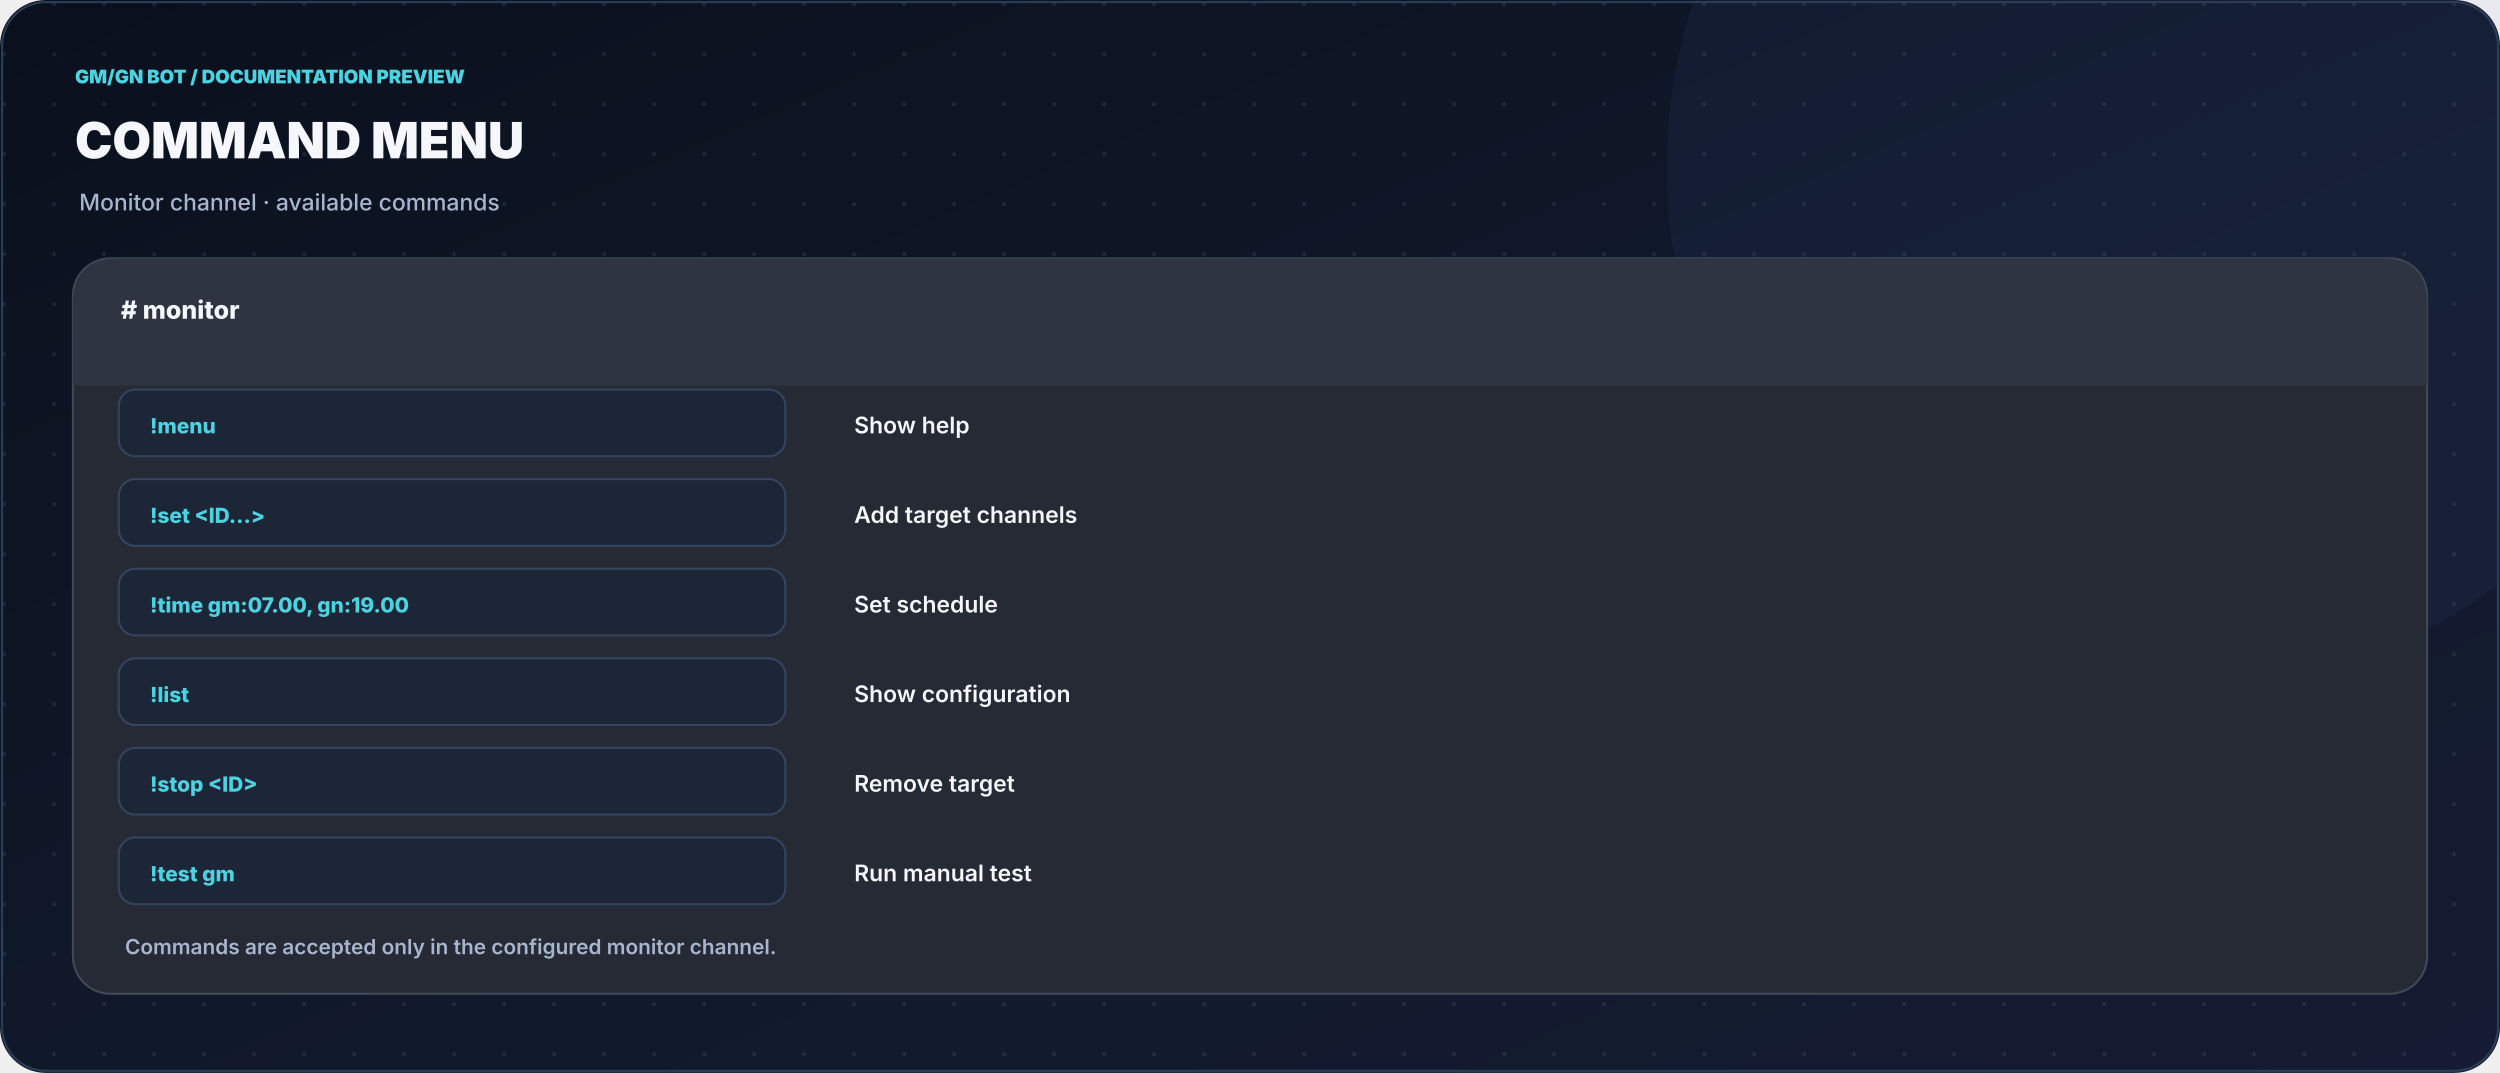
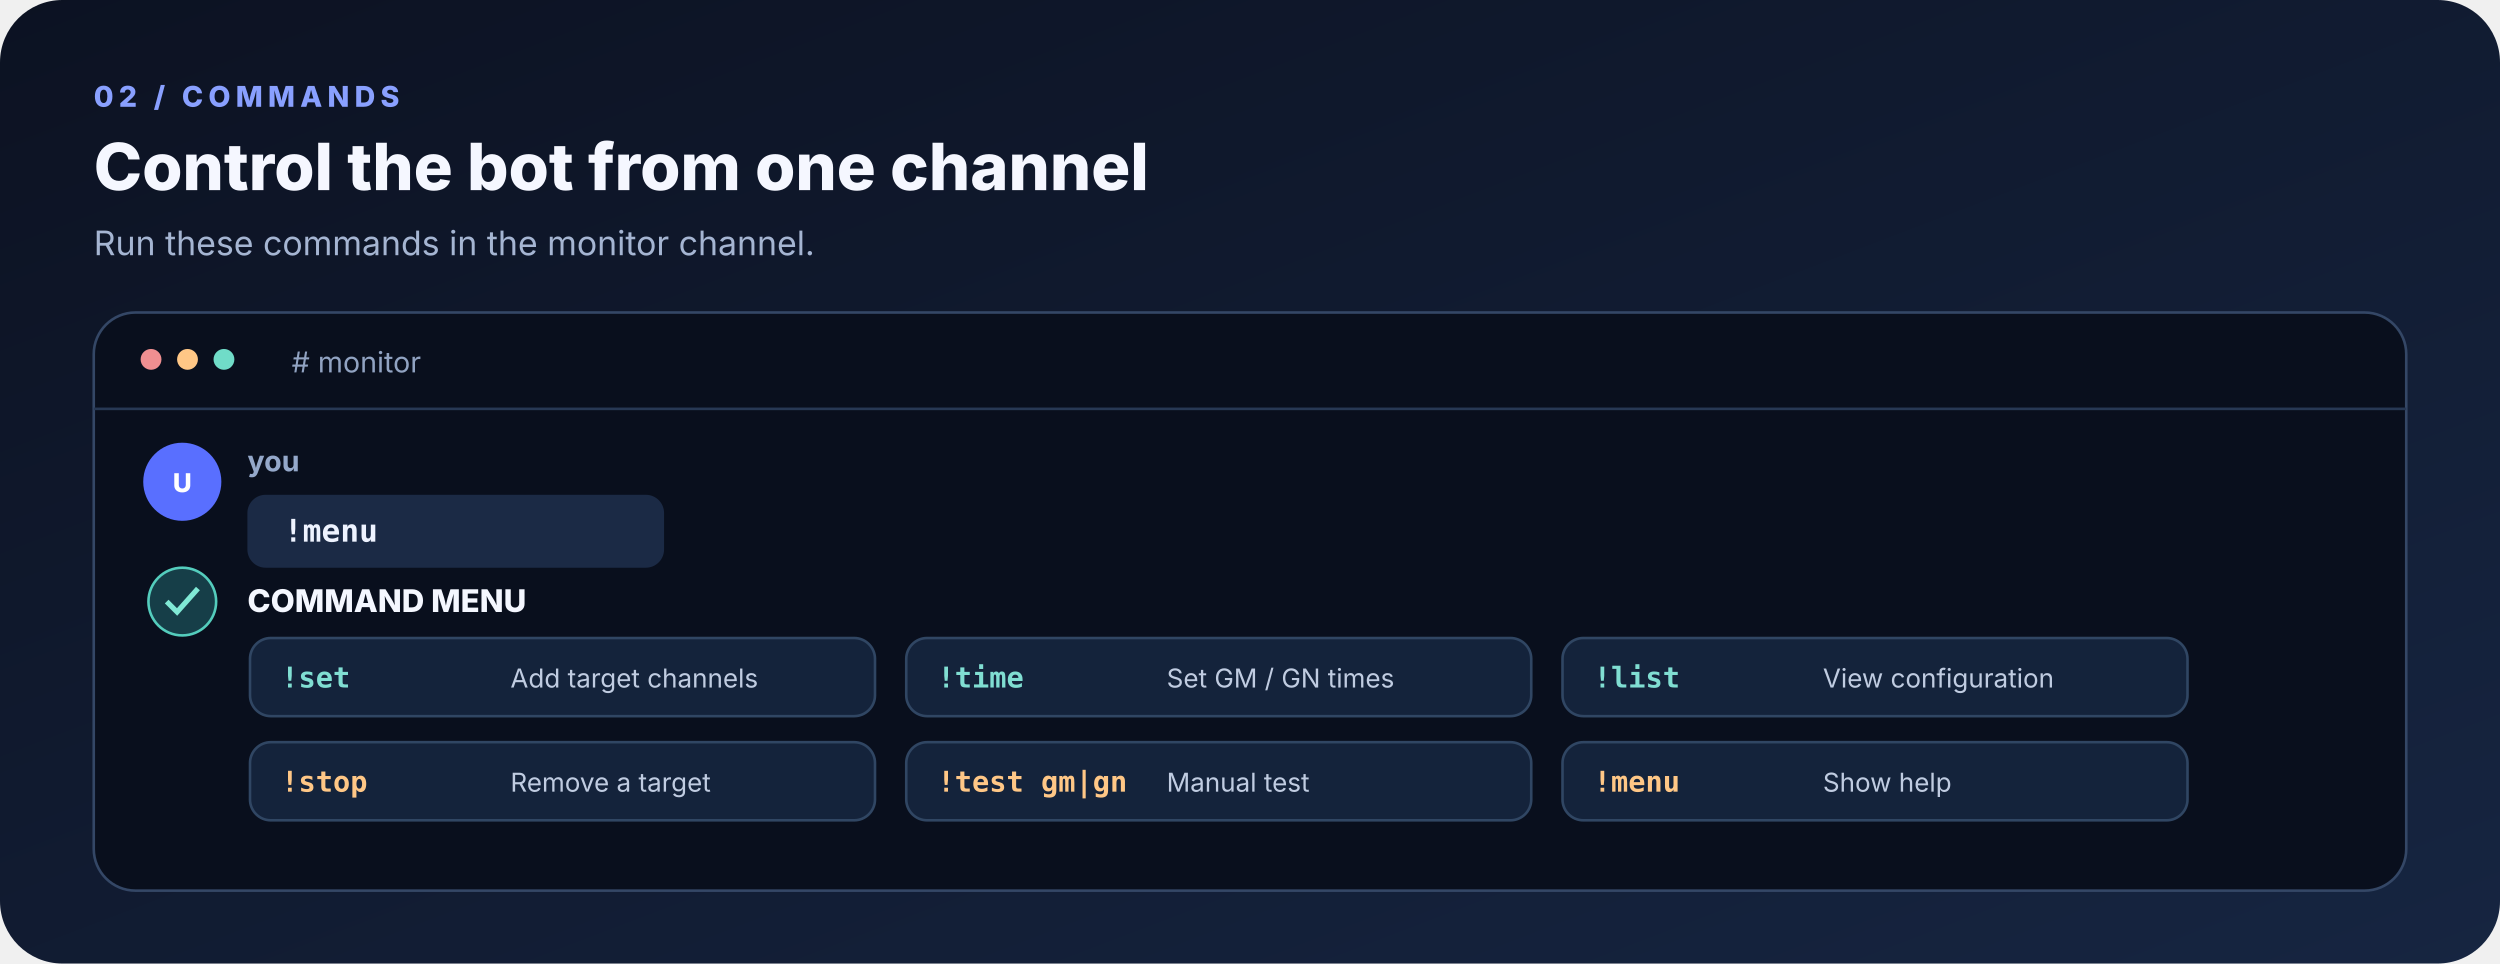
- <svg xmlns="http://www.w3.org/2000/svg" width="1200" height="515" viewBox="0 0 1200 515" role="img" aria-labelledby="title desc">
+ <svg xmlns="http://www.w3.org/2000/svg" width="960" height="370" viewBox="0 0 960 370" role="img" aria-label="Control the bot from one channel">
  <defs>
    <linearGradient id="bg" x1="0" y1="0" x2="1" y2="1">
-       <stop stop-color="#0A101D" />
-       <stop offset=".58" stop-color="#111A2C" />
-       <stop offset="1" stop-color="#151B32" />
+       <stop stop-color="#0C1222" />
+       <stop offset="1" stop-color="#162541" />
    </linearGradient>
-     <linearGradient id="accent" x1="0" y1="0" x2="1" y2="1">
-       <stop stop-color="#6679F4" />
-       <stop offset=".55" stop-color="#A898FF" />
-       <stop offset="1" stop-color="#4BD3E2" />
-     </linearGradient>
-     <linearGradient id="warm" x1="0" y1="0" x2="1" y2="1">
-       <stop stop-color="#FF8B75" />
-       <stop offset="1" stop-color="#A898FF" />
-     </linearGradient>
-     <pattern id="dots" width="24" height="24" patternUnits="userSpaceOnUse">
-       <circle cx="2" cy="2" r="1" fill="#9DB0D6" fill-opacity=".12" />
-     </pattern>
-     <filter id="shadow" x="-20%" y="-20%" width="140%" height="140%">
-       <feDropShadow dx="0" dy="8" stdDeviation="8" flood-color="#030713" flood-opacity=".35" />
-     </filter>
  </defs>
-   <rect width="1200" height="515" rx="22" fill="url(#bg)" />
-   <rect width="1200" height="515" rx="22" fill="url(#dots)" />
-   <circle cx="1050" cy="80" r="250" fill="#6679F4" opacity=".055" />
-   <rect x="1" y="1" width="1198" height="513" rx="21" fill="none" stroke="#2B3D57" />
-   <text x="36" y="40" font-family="Inter,Segoe UI,Arial,sans-serif" font-size="9" font-weight="900" fill="#4BD3E2" text-anchor="start">GM/GN BOT  /  DOCUMENTATION PREVIEW</text>
-   <text x="36" y="76" font-family="Inter,Segoe UI,Arial,sans-serif" font-size="24" font-weight="900" fill="#F5F7FC" text-anchor="start">COMMAND MENU</text>
-   <text x="38" y="101" font-family="Inter,Segoe UI,Arial,sans-serif" font-size="11" font-weight="550" fill="#A7B5CD" text-anchor="start">Monitor channel · available commands</text>
-   <rect x="35" y="124" width="1130" height="353" rx="18" fill="#252A35" stroke="#404957" />
-   <path d="M35 146q0-22 22-22h1086q22 0 22 22v39H35Z" fill="#2E3441" />
-   <text x="58" y="153" font-family="Inter,Segoe UI,Arial,sans-serif" font-size="12" font-weight="800" fill="#F5F7FC" text-anchor="start"># monitor</text>
-   <rect x="57" y="187" width="320" height="32" rx="8" fill="#1D2637" stroke="#34445F" />
-   <text x="72" y="208" font-family="Inter,Segoe UI,Arial,sans-serif" font-size="10" font-weight="800" fill="#4BD3E2" text-anchor="start">!menu</text>
-   <text x="410" y="208" font-family="Inter,Segoe UI,Arial,sans-serif" font-size="11" font-weight="600" fill="#F5F7FC" text-anchor="start">Show help</text>
-   <rect x="57" y="230" width="320" height="32" rx="8" fill="#1D2637" stroke="#34445F" />
-   <text x="72" y="251" font-family="Inter,Segoe UI,Arial,sans-serif" font-size="10" font-weight="800" fill="#4BD3E2" text-anchor="start">!set &lt;ID...&gt;</text>
-   <text x="410" y="251" font-family="Inter,Segoe UI,Arial,sans-serif" font-size="11" font-weight="600" fill="#F5F7FC" text-anchor="start">Add target channels</text>
-   <rect x="57" y="273" width="320" height="32" rx="8" fill="#1D2637" stroke="#34445F" />
-   <text x="72" y="294" font-family="Inter,Segoe UI,Arial,sans-serif" font-size="10" font-weight="800" fill="#4BD3E2" text-anchor="start">!time gm:07.00, gn:19.00</text>
-   <text x="410" y="294" font-family="Inter,Segoe UI,Arial,sans-serif" font-size="11" font-weight="600" fill="#F5F7FC" text-anchor="start">Set schedule</text>
-   <rect x="57" y="316" width="320" height="32" rx="8" fill="#1D2637" stroke="#34445F" />
-   <text x="72" y="337" font-family="Inter,Segoe UI,Arial,sans-serif" font-size="10" font-weight="800" fill="#4BD3E2" text-anchor="start">!list</text>
-   <text x="410" y="337" font-family="Inter,Segoe UI,Arial,sans-serif" font-size="11" font-weight="600" fill="#F5F7FC" text-anchor="start">Show configuration</text>
-   <rect x="57" y="359" width="320" height="32" rx="8" fill="#1D2637" stroke="#34445F" />
-   <text x="72" y="380" font-family="Inter,Segoe UI,Arial,sans-serif" font-size="10" font-weight="800" fill="#4BD3E2" text-anchor="start">!stop &lt;ID&gt;</text>
-   <text x="410" y="380" font-family="Inter,Segoe UI,Arial,sans-serif" font-size="11" font-weight="600" fill="#F5F7FC" text-anchor="start">Remove target</text>
-   <rect x="57" y="402" width="320" height="32" rx="8" fill="#1D2637" stroke="#34445F" />
-   <text x="72" y="423" font-family="Inter,Segoe UI,Arial,sans-serif" font-size="10" font-weight="800" fill="#4BD3E2" text-anchor="start">!test gm</text>
-   <text x="410" y="423" font-family="Inter,Segoe UI,Arial,sans-serif" font-size="11" font-weight="600" fill="#F5F7FC" text-anchor="start">Run manual test</text>
-   <text x="60" y="458" font-family="Inter,Segoe UI,Arial,sans-serif" font-size="10" font-weight="600" fill="#A7B5CD" text-anchor="start">Commands are accepted only in the configured monitor channel.</text>
+   <rect width="960" height="370" rx="24" fill="url(#bg)" />
+   <text x="36" y="41" font-family="Inter,Segoe UI,Arial,sans-serif" font-size="11" font-weight="800" letter-spacing="2" fill="#89A0FF">02 / COMMANDS</text>
+   <text x="36" y="73" font-family="Inter,Segoe UI,Arial,sans-serif" font-size="25" font-weight="800" fill="#F5F7FF">Control the bot from one channel</text>
+   <text x="36" y="98" font-family="Inter,Segoe UI,Arial,sans-serif" font-size="13" fill="#A5B5D2">Run these commands in the monitor channel.</text>
+   <rect x="36" y="120" width="888" height="222" rx="16" fill="#090F1D" stroke="#344766" />
+   <path d="M36 157H924" stroke="#273854" />
+   <circle cx="58" cy="138" r="4" fill="#F08F91" />
+   <circle cx="72" cy="138" r="4" fill="#FFC786" />
+   <circle cx="86" cy="138" r="4" fill="#70DCC8" />
+   <text x="112" y="143" font-family="Inter,Segoe UI,Arial,sans-serif" font-size="11" fill="#91A3C2"># monitor</text>
+   <circle cx="70" cy="185" r="15" fill="#596FFF" />
+   <text x="70" y="189" text-anchor="middle" font-family="Inter,Segoe UI,Arial,sans-serif" font-size="10" font-weight="800" fill="#FFF">U</text>
+   <text x="95" y="181" font-family="Inter,Segoe UI,Arial,sans-serif" font-size="11" font-weight="700" fill="#94A8CA">you</text>
+   <rect x="95" y="190" width="160" height="28" rx="7" fill="#1B2A45" />
+   <text x="109" y="208" font-family="ui-monospace,Consolas,monospace" font-size="12" font-weight="700" fill="#EEF3FF">!menu</text>
+   <circle cx="70" cy="231" r="13" fill="#163E48" stroke="#54CDBD" />
+   <path d="M64 231l4 4 8-9" fill="none" stroke="#80E9D5" stroke-width="2" />
+   <text x="95" y="235" font-family="Inter,Segoe UI,Arial,sans-serif" font-size="12" font-weight="800" fill="#F4F7FF">COMMAND MENU</text>
+   <rect x="96" y="245" width="240" height="30" rx="8" fill="#14233B" stroke="#304663" />
+   <text x="108" y="264" font-family="ui-monospace,Consolas,monospace" font-size="11" font-weight="800" fill="#80DED2">!set</text>
+   <text x="196" y="264" font-family="Inter,Segoe UI,Arial,sans-serif" font-size="10" fill="#C0CCE1">Add target channels</text>
+   <rect x="348" y="245" width="240" height="30" rx="8" fill="#14233B" stroke="#304663" />
+   <text x="360" y="264" font-family="ui-monospace,Consolas,monospace" font-size="11" font-weight="800" fill="#80DED2">!time</text>
+   <text x="448" y="264" font-family="Inter,Segoe UI,Arial,sans-serif" font-size="10" fill="#C0CCE1">Set GM / GN times</text>
+   <rect x="600" y="245" width="240" height="30" rx="8" fill="#14233B" stroke="#304663" />
+   <text x="612" y="264" font-family="ui-monospace,Consolas,monospace" font-size="11" font-weight="800" fill="#80DED2">!list</text>
+   <text x="700" y="264" font-family="Inter,Segoe UI,Arial,sans-serif" font-size="10" fill="#C0CCE1">View configuration</text>
+   <rect x="96" y="285" width="240" height="30" rx="8" fill="#14233B" stroke="#304663" />
+   <text x="108" y="304" font-family="ui-monospace,Consolas,monospace" font-size="11" font-weight="800" fill="#FFC786">!stop</text>
+   <text x="196" y="304" font-family="Inter,Segoe UI,Arial,sans-serif" font-size="10" fill="#C0CCE1">Remove a target</text>
+   <rect x="348" y="285" width="240" height="30" rx="8" fill="#14233B" stroke="#304663" />
+   <text x="360" y="304" font-family="ui-monospace,Consolas,monospace" font-size="11" font-weight="800" fill="#FFC786">!test gm|gn</text>
+   <text x="448" y="304" font-family="Inter,Segoe UI,Arial,sans-serif" font-size="10" fill="#C0CCE1">Manual test</text>
+   <rect x="600" y="285" width="240" height="30" rx="8" fill="#14233B" stroke="#304663" />
+   <text x="612" y="304" font-family="ui-monospace,Consolas,monospace" font-size="11" font-weight="800" fill="#FFC786">!menu</text>
+   <text x="700" y="304" font-family="Inter,Segoe UI,Arial,sans-serif" font-size="10" fill="#C0CCE1">Show help</text>
</svg>
